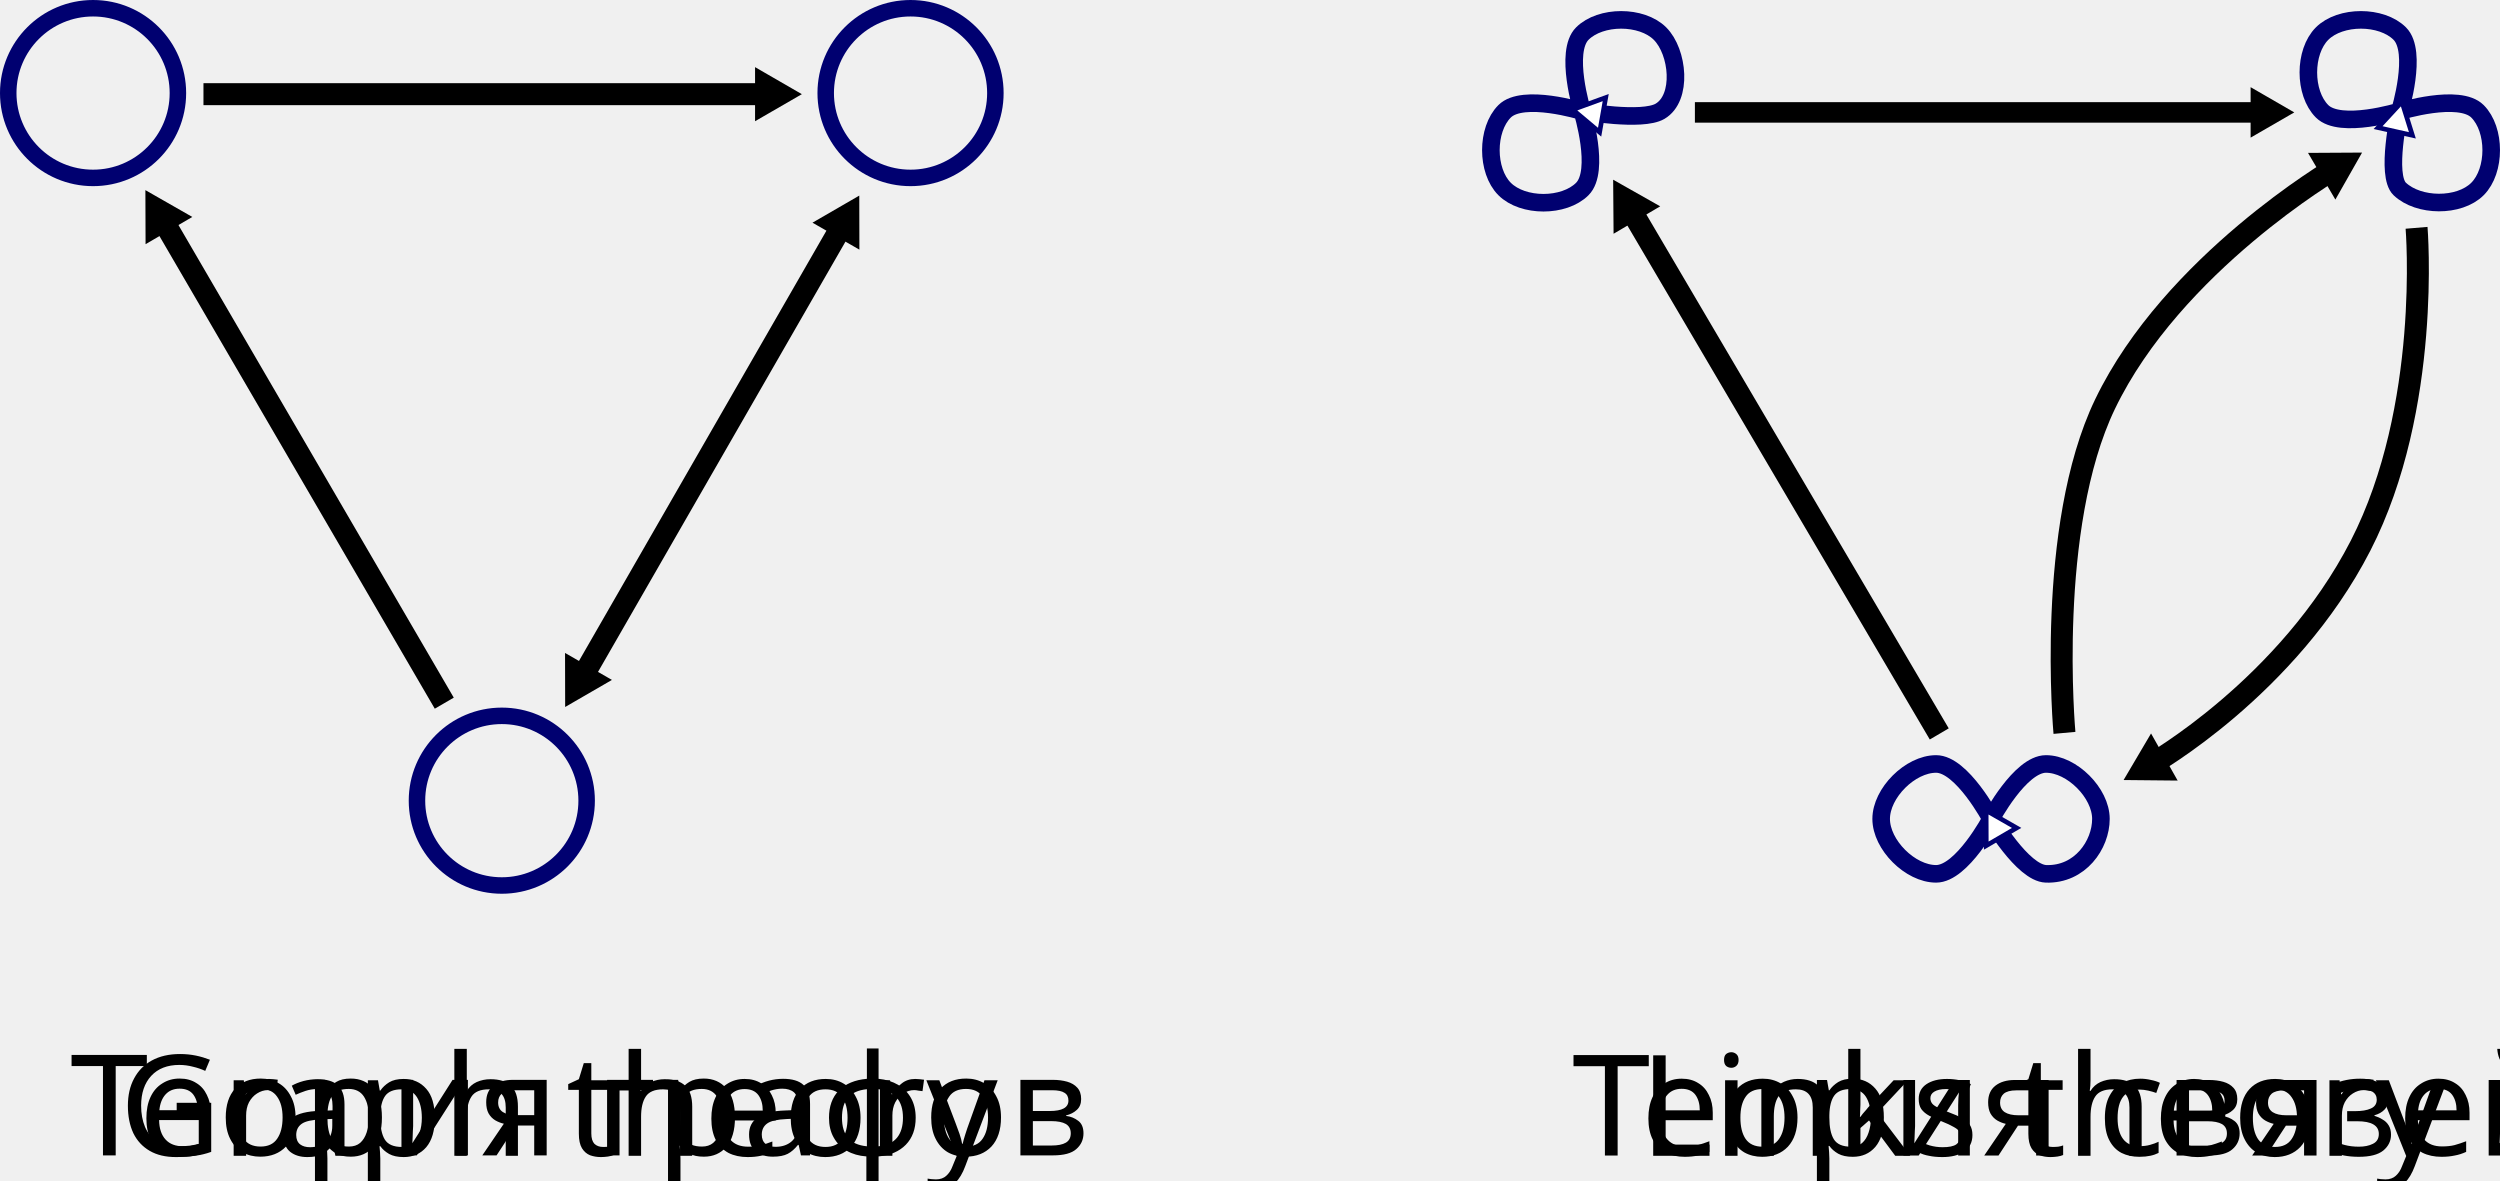
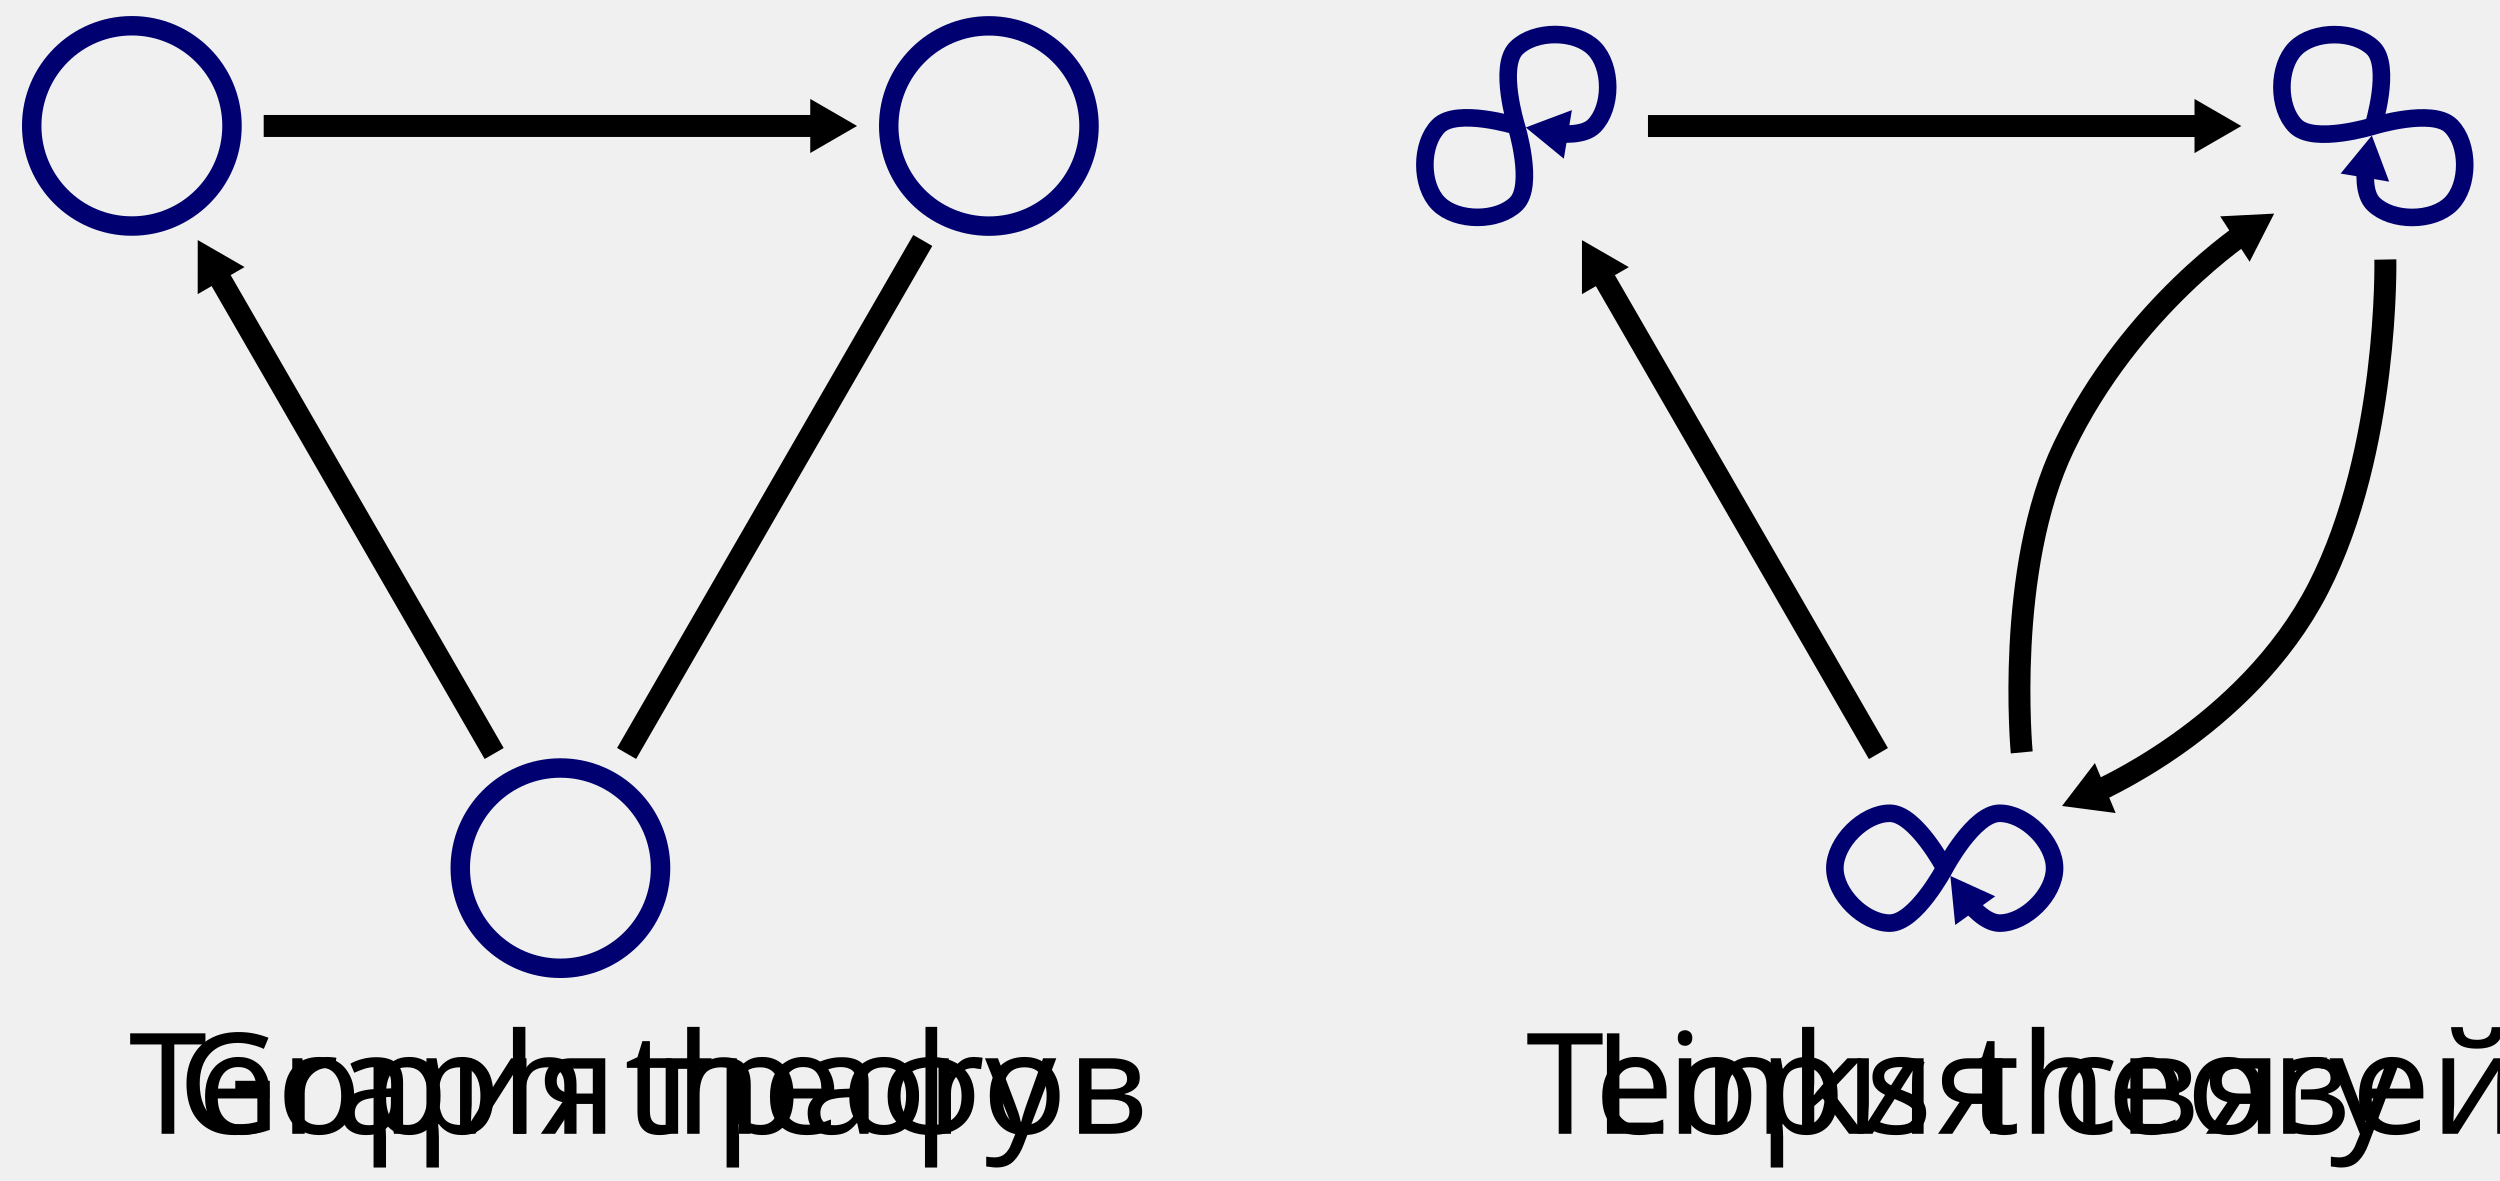
<svg xmlns="http://www.w3.org/2000/svg" xmlns:xlink="http://www.w3.org/1999/xlink" id="svg8" width="568.825" height="268.661" version="1.1" viewBox="0 0 150.502 71.083">
  <defs id="defs2">
    <marker id="marker13285" orient="auto" overflow="visible" refX="0" refY="0">
      <path id="path13283" fill="#000" fill-opacity="1" fill-rule="evenodd" stroke="#000" stroke-opacity="1" stroke-width="1.333" d="M 5.77,0 -2.88,5 V -5 Z" transform="scale(0.2)" />
    </marker>
    <marker id="marker13527" orient="auto" overflow="visible" refX="0" refY="0">
      <path id="path13525" fill="#000" fill-opacity="1" fill-rule="evenodd" stroke="#000" stroke-opacity="1" stroke-width="1.333" d="M 5.77,0 -2.88,5 V -5 Z" transform="scale(-0.2)" />
    </marker>
    <marker id="TriangleOutS" orient="auto" overflow="visible" refX="0" refY="0">
      <path id="path4782" fill="#000" fill-opacity="1" fill-rule="evenodd" stroke="#000" stroke-opacity="1" stroke-width="1.333" d="M 5.77,0 -2.88,5 V -5 Z" transform="scale(0.2)" />
    </marker>
    <marker id="marker17975" orient="auto" overflow="visible" refX="0" refY="0">
      <path id="path17973" fill="#fff" fill-rule="evenodd" stroke="#000070" stroke-opacity="1" stroke-width="1.333" d="M 5.77,0 -2.88,5 V -5 Z" transform="matrix(0.2,0,0,0.2,-0.6,0)" />
    </marker>
    <marker id="marker17827" orient="auto" overflow="visible" refX="0" refY="0">
      <path id="path17825" fill="#fff" fill-rule="evenodd" stroke="#000070" stroke-opacity="1" stroke-width="1.333" d="M 5.77,0 -2.88,5 V -5 Z" transform="matrix(0.2,0,0,0.2,-0.6,0)" />
    </marker>
    <marker id="EmptyTriangleOutS" orient="auto" overflow="visible" refX="0" refY="0">
      <path id="path4800" fill="#fff" fill-rule="evenodd" stroke="#000070" stroke-opacity="1" stroke-width="1.333" d="M 5.77,0 -2.88,5 V -5 Z" transform="matrix(0.2,0,0,0.2,-0.6,0)" />
    </marker>
    <marker id="TriangleInS" orient="auto" overflow="visible" refX="0" refY="0">
      <path id="path4773" fill="#000" fill-opacity="1" fill-rule="evenodd" stroke="#000" stroke-opacity="1" stroke-width="1.333" d="M 5.77,0 -2.88,5 V -5 Z" transform="scale(-0.2)" />
    </marker>
    <marker id="TriangleOutS-6" orient="auto" overflow="visible" refX="0" refY="0">
      <path id="path1042" fill="#000" fill-opacity="1" fill-rule="evenodd" stroke="#000" stroke-opacity="1" stroke-width="1.333" d="M 5.77,0 -2.88,5 V -5 Z" transform="scale(0.2)" />
    </marker>
    <marker id="marker1426" orient="auto" overflow="visible" refX="0" refY="0">
      <path id="path1424" fill="#000" fill-opacity="1" fill-rule="evenodd" stroke="#000" stroke-opacity="1" stroke-width="1.333" d="M 5.77,0 -2.88,5 V -5 Z" transform="scale(-0.2)" />
    </marker>
    <marker id="TriangleInS-2" orient="auto" overflow="visible" refX="0" refY="0">
      <path id="path1033" fill="#000" fill-opacity="1" fill-rule="evenodd" stroke="#000" stroke-opacity="1" stroke-width="1.333" d="M 5.77,0 -2.88,5 V -5 Z" transform="scale(-0.2)" />
    </marker>
    <marker id="marker1204" orient="auto" overflow="visible" refX="0" refY="0">
      <path id="path1202" fill="#000" fill-opacity="1" fill-rule="evenodd" stroke="#000" stroke-opacity="1" stroke-width="1.333" d="M 5.77,0 -2.88,5 V -5 Z" transform="scale(0.2)" />
    </marker>
+     <marker style="overflow:visible" id="TriangleOutS-6-6" orient="auto" overflow="visible" refX="0" refY="0">
+       <path style="fill:#000000;fill-opacity:1;fill-rule:evenodd;stroke:#000000;stroke-width:1.333;stroke-opacity:1" id="path1042-3" d="M 5.77,0 -2.88,5 V -5 Z" transform="scale(0.2)" />
+     </marker>
+     <marker style="overflow:visible" id="marker1426-7" orient="auto" overflow="visible" refX="0" refY="0">
+       <path style="fill:#000000;fill-opacity:1;fill-rule:evenodd;stroke:#000000;stroke-width:1.333;stroke-opacity:1" id="path1424-7" d="M 5.77,0 -2.88,5 V -5 Z" transform="scale(-0.2)" />
+     </marker>
  </defs>
-   <g id="layer1" display="inline" transform="translate(33.6837,-121.1755)">
-     <g id="g1147" transform="matrix(0.2645833,0,0,0.2645833,53.10565,119.4091)">
-       <path id="path2329-6" fill="none" fill-opacity=".75" fill-rule="evenodd" stroke="#000" stroke-dasharray="none" stroke-linecap="butt" stroke-linejoin="miter" stroke-miterlimit="4" stroke-opacity="1" stroke-width="4.665" marker-end="url(#marker13285)" d="M 57.618,32.25 H 187.369" />
-       <g id="g2359-3" transform="translate(0,2)">
-         <path id="use2331-1" fill="none" fill-opacity=".75" fill-rule="evenodd" stroke="#000" stroke-dasharray="none" stroke-linecap="butt" stroke-linejoin="miter" stroke-miterlimit="4" stroke-opacity="1" stroke-width="5" marker-start="url(#marker13527)" d="M 42.621,51.685 113.218,171.667" />
-       </g>
-       <path id="use2333-8" fill="none" fill-opacity=".75" fill-rule="evenodd" stroke="#000" stroke-dasharray="none" stroke-linecap="butt" stroke-linejoin="miter" stroke-miterlimit="4" stroke-opacity="1" stroke-width="5" marker-end="url(#TriangleOutS)" d="m 141.705,173.428 c 0,0 -4.271,-46.753 9.242,-74.815 15.405,-31.991 52.348,-53.631 52.348,-53.631" />
-       <g id="g10941" fill="none" fill-opacity="1" transform="translate(-184.875,-1)">
-         <path id="path99" fill="none" fill-opacity="1" fill-rule="evenodd" stroke="#000070" stroke-dasharray="none" stroke-linecap="butt" stroke-linejoin="miter" stroke-miterlimit="4" stroke-opacity="1" stroke-width="4" marker-end="url(#marker17975)" d="m 216.875,33 c 0,0 -13.511,-4.167 -17.678,0 -4.167,4.167 -4.167,13.511 0,17.678 4.167,4.167 13.511,4.167 17.678,0 4.167,-4.167 0,-17.678 0,-17.678 0,0 -4.167,-13.511 0,-17.678 4.167,-4.167 13.511,-4.167 17.678,0 4.167,4.167 5.205,14.632 0,17.678 -4.092,2.394 -17.678,0 -17.678,0" />
-       </g>
-       <g id="g10941-9" fill="#007fff" fill-opacity="1" transform="rotate(45,218.6446,33.858)">
-         <path id="path99-9" fill="none" fill-opacity="1" fill-rule="evenodd" stroke="#000070" stroke-dasharray="none" stroke-linecap="butt" stroke-linejoin="miter" stroke-miterlimit="4" stroke-opacity="1" stroke-width="4" marker-end="url(#marker17827)" d="m 216.875,33 c 0,0 -6.607,-12.5 -12.5,-12.5 -5.893,0 -12.5,6.607 -12.5,12.5 0,5.893 6.607,12.5 12.5,12.5 5.893,0 12.5,-12.5 12.5,-12.5 0,0 6.607,-12.5 12.5,-12.5 5.893,0 12.5,6.607 12.5,12.5 0,5.893 -6.61,12.337 -12.5,12.5 -4.518,0.125 -12.5,-12.5 -12.5,-12.5" />
-       </g>
-       <g id="g10941-8" fill="none" fill-opacity="1" transform="translate(-91.875,160)">
-         <path id="path99-7" fill="none" fill-opacity="1" fill-rule="evenodd" stroke="#000070" stroke-dasharray="none" stroke-linecap="butt" stroke-linejoin="miter" stroke-miterlimit="4" stroke-opacity="1" stroke-width="4" marker-end="url(#EmptyTriangleOutS)" d="m 216.875,33 c 0,0 -6.607,-12.5 -12.5,-12.5 -5.893,0 -12.5,6.607 -12.5,12.5 0,5.893 6.607,12.5 12.5,12.5 5.893,0 12.5,-12.5 12.5,-12.5 0,0 6.607,-12.5 12.5,-12.5 5.893,0 12.5,6.607 12.5,12.5 0,5.893 -4.745,12.771 -12.5,12.5 -5.324,-0.186 -12.5,-12.5 -12.5,-12.5" />
-       </g>
-       <path id="use2333-5" fill="none" fill-opacity=".75" fill-rule="evenodd" stroke="#000" stroke-dasharray="none" stroke-linecap="butt" stroke-linejoin="miter" stroke-miterlimit="4" stroke-opacity="1" stroke-width="5" marker-start="url(#TriangleInS)" d="m 161.344,180.664 c 0,0 31.196,-17.613 47.732,-49.831 16.155,-31.474 12.743,-72.323 12.743,-72.323" />
-     </g>
-     <g id="g2601" transform="matrix(0.2645833,0,0,0.2645833,-36.54742,118.3118)">
-       <path id="path2329" fill="none" fill-opacity=".75" fill-rule="evenodd" stroke="#000" stroke-dasharray="none" stroke-linecap="butt" stroke-linejoin="miter" stroke-miterlimit="4" stroke-opacity="1" stroke-width="5" marker-end="url(#TriangleOutS-6)" d="M 57.118,30.25 H 186.169" transform="translate(0,2)" />
-       <path id="use2331" fill="none" fill-opacity=".75" fill-rule="evenodd" stroke="#000" stroke-dasharray="none" stroke-linecap="butt" stroke-linejoin="miter" stroke-miterlimit="4" stroke-opacity="1" stroke-width="5" marker-start="url(#marker1426)" d="M 47.479,58.218 111.91,168.816" transform="translate(0,2)" />
-       <path id="use2333" fill="none" fill-opacity=".75" fill-rule="evenodd" stroke="#000" stroke-dasharray="none" stroke-linecap="butt" stroke-linejoin="miter" stroke-miterlimit="4" stroke-opacity="1" stroke-width="5" marker-end="url(#marker1204)" marker-start="url(#TriangleInS-2)" d="M 142.955,163.53 202.795,59.483" transform="translate(0,2)" />
-       <circle id="path2317" cx="32" cy="32" r="19.302" fill="none" fill-opacity="1" fill-rule="evenodd" stroke="#000070" stroke-dasharray="none" stroke-dashoffset="0" stroke-miterlimit="4" stroke-opacity="1" stroke-width="3.75" />
-       <use id="use2325" width="250" height="225" x="0" y="0" fill="none" fill-opacity="1" transform="translate(186)" xlink:href="#path2317" />
-       <use id="use2327" width="250" height="225" x="0" y="0" fill="none" fill-opacity="1" transform="translate(93,161)" xlink:href="#path2317" />
+   <g id="layer4" style="display:inline">
+     <text id="text5178" x="7.757" y="68.255" display="inline" font-size="8.467" font-stretch="normal" font-style="normal" font-variant="normal" font-weight="normal" letter-spacing="0" word-spacing="0" xml:space="preserve" style="font-style:normal;font-variant:normal;font-weight:normal;font-stretch:normal;font-size:8.467px;line-height:125%;font-family:Calibri;-inkscape-font-specification:Calibri;letter-spacing:0;word-spacing:0;display:inline;fill:#000000;fill-opacity:1;stroke:none;stroke-width:0.265;stroke-linecap:butt;stroke-linejoin:miter;stroke-opacity:1">
+       <tspan id="tspan5176" x="7.757" y="68.255" font-size="8.467" font-stretch="normal" font-style="normal" font-variant="normal" font-weight="normal" style="font-style:normal;font-variant:normal;font-weight:normal;font-stretch:normal;font-size:8.467px;font-family:Calibri;-inkscape-font-specification:Calibri;stroke-width:0.265">Теория графов</tspan>
+     </text>
+     <text id="text5182" x="91.866" y="68.255" display="inline" font-size="8.467" font-stretch="normal" font-style="normal" font-variant="normal" font-weight="normal" letter-spacing="0" word-spacing="0" xml:space="preserve" style="font-style:normal;font-variant:normal;font-weight:normal;font-stretch:normal;font-size:8.467px;line-height:125%;font-family:Cambria;-inkscape-font-specification:Cambria;letter-spacing:0;word-spacing:0;display:inline;fill:#000000;fill-opacity:1;stroke:none;stroke-width:0.265;stroke-linecap:butt;stroke-linejoin:miter;stroke-opacity:1">
+       <tspan id="tspan5180" x="91.866" y="68.255" font-size="8.467" font-stretch="normal" font-style="normal" font-variant="normal" font-weight="normal" style="font-style:normal;font-variant:normal;font-weight:normal;font-stretch:normal;font-size:8.467px;font-family:Calibri;-inkscape-font-specification:Calibri;stroke-width:0.265">Теория связей</tspan>
+     </text>
+   </g>
+   <g id="layer6" style="display:inline">
+     <g id="g5174">
+       <text id="text949" x="10.709" y="68.255" display="inline" font-size="8.467" font-stretch="normal" font-style="normal" font-variant="normal" font-weight="normal" letter-spacing="0" word-spacing="0" xml:space="preserve" style="font-style:normal;font-variant:normal;font-weight:normal;font-stretch:normal;font-size:8.467px;line-height:125%;font-family:Calibri;-inkscape-font-specification:Calibri;letter-spacing:0;word-spacing:0;display:inline;fill:#000000;fill-opacity:1;stroke:none;stroke-width:0.265;stroke-linecap:butt;stroke-linejoin:miter;stroke-opacity:1">
+         <tspan id="tspan947" x="10.709" y="68.255" font-size="8.467" font-stretch="normal" font-style="normal" font-variant="normal" font-weight="normal" style="font-style:normal;font-variant:normal;font-weight:normal;font-stretch:normal;font-size:8.467px;font-family:Calibri;-inkscape-font-specification:Calibri;stroke-width:0.265">Graph theory</tspan>
+       </text>
+       <text id="text955" x="95.911" y="68.255" display="inline" font-size="8.467" font-stretch="normal" font-style="normal" font-variant="normal" font-weight="normal" letter-spacing="0" word-spacing="0" xml:space="preserve" style="font-style:normal;font-variant:normal;font-weight:normal;font-stretch:normal;font-size:8.467px;line-height:125%;font-family:Cambria;-inkscape-font-specification:Cambria;letter-spacing:0;word-spacing:0;display:inline;fill:#000000;fill-opacity:1;stroke:none;stroke-width:0.265;stroke-linecap:butt;stroke-linejoin:miter;stroke-opacity:1">
+         <tspan id="tspan953" x="95.911" y="68.255" font-size="8.467" font-stretch="normal" font-style="normal" font-variant="normal" font-weight="normal" style="font-style:normal;font-variant:normal;font-weight:normal;font-stretch:normal;font-size:8.467px;font-family:Calibri;-inkscape-font-specification:Calibri;stroke-width:0.265">Links theory</tspan>
+       </text>
    </g>
  </g>
-   <g id="layer2" display="inline" transform="translate(4.6267805e-7,4.462678e-6)">
-     <text id="text949-4" x="4.232" y="69.554" fill="#000" fill-opacity="1" stroke="none" stroke-linecap="butt" stroke-linejoin="miter" stroke-opacity="1" stroke-width=".265" font-family="Calibri" font-size="8.467" font-stretch="normal" font-style="normal" font-variant="normal" font-weight="normal" letter-spacing="0" word-spacing="0" xml:space="preserve" style="line-height:125%;-inkscape-font-specification:Calibri">
-       <tspan id="tspan951-9" x="4.232" y="69.554" stroke-width=".265" font-family="Calibri" font-size="8.467" font-stretch="normal" font-style="normal" font-variant="normal" font-weight="normal" style="-inkscape-font-specification:Calibri">Теория графов</tspan>
-     </text>
-     <text id="text955-3" x="94.65" y="69.564" fill="#000" fill-opacity="1" stroke="none" stroke-linecap="butt" stroke-linejoin="miter" stroke-opacity="1" stroke-width=".265" font-family="Cambria" font-size="8.467" font-stretch="normal" font-style="normal" font-variant="normal" font-weight="normal" letter-spacing="0" word-spacing="0" xml:space="preserve" style="line-height:125%;-inkscape-font-specification:Cambria">
-       <tspan id="tspan957-7" x="94.65" y="69.564" stroke-width=".265" font-family="Calibri" font-size="8.467" font-stretch="normal" font-style="normal" font-variant="normal" font-weight="normal" style="-inkscape-font-specification:Calibri">Теория связей</tspan>
-     </text>
-   </g>
-   <g id="layer3" display="inline" transform="translate(4.6267805e-7,4.462678e-6)">
-     <text id="text949" x="7.184" y="69.578" fill="#000" fill-opacity="1" stroke="none" stroke-linecap="butt" stroke-linejoin="miter" stroke-opacity="1" stroke-width=".265" display="inline" font-family="Calibri" font-size="8.467" font-stretch="normal" font-style="normal" font-variant="normal" font-weight="normal" letter-spacing="0" word-spacing="0" xml:space="preserve" style="line-height:125%;-inkscape-font-specification:Calibri">
-       <tspan id="tspan947" x="7.184" y="69.578" stroke-width=".265" font-family="Calibri" font-size="8.467" font-stretch="normal" font-style="normal" font-variant="normal" font-weight="normal" style="-inkscape-font-specification:Calibri">Graph theory</tspan>
-     </text>
-     <text id="text955" x="98.696" y="69.578" fill="#000" fill-opacity="1" stroke="none" stroke-linecap="butt" stroke-linejoin="miter" stroke-opacity="1" stroke-width=".265" display="inline" font-family="Cambria" font-size="8.467" font-stretch="normal" font-style="normal" font-variant="normal" font-weight="normal" letter-spacing="0" word-spacing="0" xml:space="preserve" style="line-height:125%;-inkscape-font-specification:Cambria">
-       <tspan id="tspan953" x="98.696" y="69.578" stroke-width=".265" font-family="Calibri" font-size="8.467" font-stretch="normal" font-style="normal" font-variant="normal" font-weight="normal" style="-inkscape-font-specification:Calibri">Links theory</tspan>
-     </text>
+   <g id="layer5" style="display:inline">
+     <g id="g1101">
+       <path style="fill:none;fill-opacity:0.75;fill-rule:evenodd;stroke:#000000;stroke-width:1.323;stroke-linecap:butt;stroke-linejoin:miter;stroke-miterlimit:4;stroke-dasharray:none;stroke-opacity:1;marker-end:url(#TriangleOutS-6)" d="m 15.875,7.583 33.841,-1.85e-5" stroke-miterlimit="4" id="path2329" />
+       <path style="fill:none;fill-opacity:0.75;fill-rule:evenodd;stroke:#000000;stroke-width:1.323;stroke-linecap:butt;stroke-linejoin:miter;stroke-miterlimit:4;stroke-dasharray:none;stroke-opacity:1;marker-start:url(#marker1426)" d="M 12.843,16.079 C 18.616,26.078 24.458,36.197 29.749,45.361" stroke-miterlimit="4" id="use2331" />
+       <path style="fill:none;fill-opacity:0.75;fill-rule:evenodd;stroke:#000000;stroke-width:1.323;stroke-linecap:butt;stroke-linejoin:miter;stroke-miterlimit:4;stroke-dasharray:none;stroke-opacity:1" d="M 37.721,45.36 C 43.68,35.038 49.758,24.511 55.552,14.476" stroke-miterlimit="4" id="use2333" />
+       <circle r="6.029" style="fill:none;fill-opacity:1;fill-rule:evenodd;stroke:#000070;stroke-width:1.171;stroke-miterlimit:4;stroke-dasharray:none;stroke-dashoffset:0;stroke-opacity:1" stroke-miterlimit="4" cy="7.579" cx="7.938" id="path2317" />
+       <use style="fill:none;fill-opacity:1" xlink:href="#path2317" transform="translate(51.59331,0.00533634)" y="0" x="0" height="225" width="250" id="use2325" />
+       <use style="fill:none;fill-opacity:1" xlink:href="#path2317" transform="translate(25.79887,44.68393)" y="0" x="0" height="225" width="250" id="use2327" />
+     </g>
+     <g id="g5140">
+       <path style="fill:none;fill-opacity:0.75;fill-rule:evenodd;stroke:#000000;stroke-width:1.323;stroke-linecap:butt;stroke-linejoin:miter;stroke-miterlimit:4;stroke-dasharray:none;stroke-opacity:1;marker-end:url(#TriangleOutS)" d="m 121.709,45.295 c 0,0 -1.034,-10.985 2.541,-18.41 4.076,-8.464 11.08,-13.004 11.08,-13.004" stroke-miterlimit="4" id="use2333-8" />
+       <path style="fill:none;fill-opacity:0.75;fill-rule:evenodd;stroke:#000000;stroke-width:1.323;stroke-linecap:butt;stroke-linejoin:miter;stroke-miterlimit:4;stroke-dasharray:none;stroke-opacity:1;marker-start:url(#TriangleInS)" d="m 125.872,47.8 c 0,0 9.312,-3.866 13.688,-12.391 4.274,-8.328 4.04,-19.786 4.04,-19.786" stroke-miterlimit="4" id="use2333-5" />
+       <path style="fill:none;fill-opacity:0.75;fill-rule:evenodd;stroke:#000000;stroke-width:1.323;stroke-linecap:butt;stroke-linejoin:miter;stroke-miterlimit:4;stroke-dasharray:none;stroke-opacity:1;marker-end:url(#TriangleOutS-6-6)" d="m 99.209,7.587 33.841,-1.85e-5" stroke-miterlimit="4" id="path2329-8" />
+       <path style="fill:none;fill-opacity:0.75;fill-rule:evenodd;stroke:#000000;stroke-width:1.323;stroke-linecap:butt;stroke-linejoin:miter;stroke-miterlimit:4;stroke-dasharray:none;stroke-opacity:1;marker-start:url(#marker1426-7)" d="m 96.176,16.083 c 5.773,9.999 11.615,20.118 16.906,29.282" stroke-miterlimit="4" id="use2331-0" />
+       <g id="g4553" transform="matrix(0.9999917,0,0,0.9999917,141.2638,47.81986)">
+         <path style="fill:none;fill-opacity:1;fill-rule:evenodd;stroke:#000070;stroke-width:1.058;stroke-linecap:butt;stroke-linejoin:miter;stroke-miterlimit:3.9;stroke-dasharray:none;stroke-opacity:1" d="m -24.19,4.446 c 0,0 -1.748,-3.307 -3.307,-3.307 -1.559,0 -3.307,1.748 -3.307,3.307 0,1.559 1.748,3.307 3.307,3.307 1.559,0 3.307,-3.307 3.307,-3.307 0,0 1.748,-3.307 3.307,-3.307 1.559,0 3.307,1.748 3.307,3.307 0,1.559 -1.748,3.307 -3.307,3.307 -0.815,0 -1.683,-0.905 -2.324,-1.768" stroke-miterlimit="3.9" id="path99" />
+         <path style="fill:#000070;fill-opacity:1;stroke:#000070;stroke-width:1.058;stroke-miterlimit:3.9;stroke-dasharray:none;stroke-opacity:1" id="path4547" d="m -22.273,6.428 -0.491,0.283 -0.491,0.283 V 6.428 5.861 l 0.491,0.283 z" transform="rotate(-5.627042,-24.13697,5.606651)" />
+       </g>
+       <g id="g4553-4" transform="matrix(0.7071009,0.7071009,-0.7071009,0.7071009,163.1245,21.54869)" style="display:inline">
+         <path style="fill:none;fill-opacity:1;fill-rule:evenodd;stroke:#000070;stroke-width:1.058;stroke-linecap:butt;stroke-linejoin:miter;stroke-miterlimit:3.9;stroke-dasharray:none;stroke-opacity:1" d="m -24.19,4.446 c 0,0 -1.748,-3.307 -3.307,-3.307 -1.559,0 -3.307,1.748 -3.307,3.307 0,1.559 1.748,3.307 3.307,3.307 1.559,0 3.307,-3.307 3.307,-3.307 0,0 1.748,-3.307 3.307,-3.307 1.559,0 3.307,1.748 3.307,3.307 0,1.559 -1.748,3.307 -3.307,3.307 -0.815,0 -1.683,-0.905 -2.324,-1.768" stroke-miterlimit="3.9" id="path99-6" />
+         <path style="fill:#000070;fill-opacity:1;stroke:#000070;stroke-width:1.058;stroke-miterlimit:3.9;stroke-dasharray:none;stroke-opacity:1" id="path4547-2" d="m -22.273,6.428 -0.491,0.283 -0.491,0.283 V 6.428 5.861 l 0.491,0.283 z" transform="rotate(-5.627042,-24.13697,5.606651)" />
+       </g>
+       <g id="g4553-4-6" transform="matrix(0.7071009,-0.7071009,0.7071009,0.7071009,105.2425,-12.66686)" style="display:inline">
+         <path style="fill:none;fill-opacity:1;fill-rule:evenodd;stroke:#000070;stroke-width:1.058;stroke-linecap:butt;stroke-linejoin:miter;stroke-miterlimit:3.9;stroke-dasharray:none;stroke-opacity:1" d="m -24.19,4.446 c 0,0 -1.748,-3.307 -3.307,-3.307 -1.559,0 -3.307,1.748 -3.307,3.307 0,1.559 1.748,3.307 3.307,3.307 1.559,0 3.307,-3.307 3.307,-3.307 0,0 1.748,-3.307 3.307,-3.307 1.559,0 3.307,1.748 3.307,3.307 0,1.559 -1.748,3.307 -3.307,3.307 -0.815,0 -1.683,-0.905 -2.324,-1.768" stroke-miterlimit="3.9" id="path99-6-9" />
+         <path style="fill:#000070;fill-opacity:1;stroke:#000070;stroke-width:1.058;stroke-miterlimit:3.9;stroke-dasharray:none;stroke-opacity:1" id="path4547-2-4" d="m -22.273,6.428 -0.491,0.283 -0.491,0.283 V 6.428 5.861 l 0.491,0.283 z" transform="rotate(-5.627042,-24.13697,5.606651)" />
+       </g>
+     </g>
  </g>
</svg>
